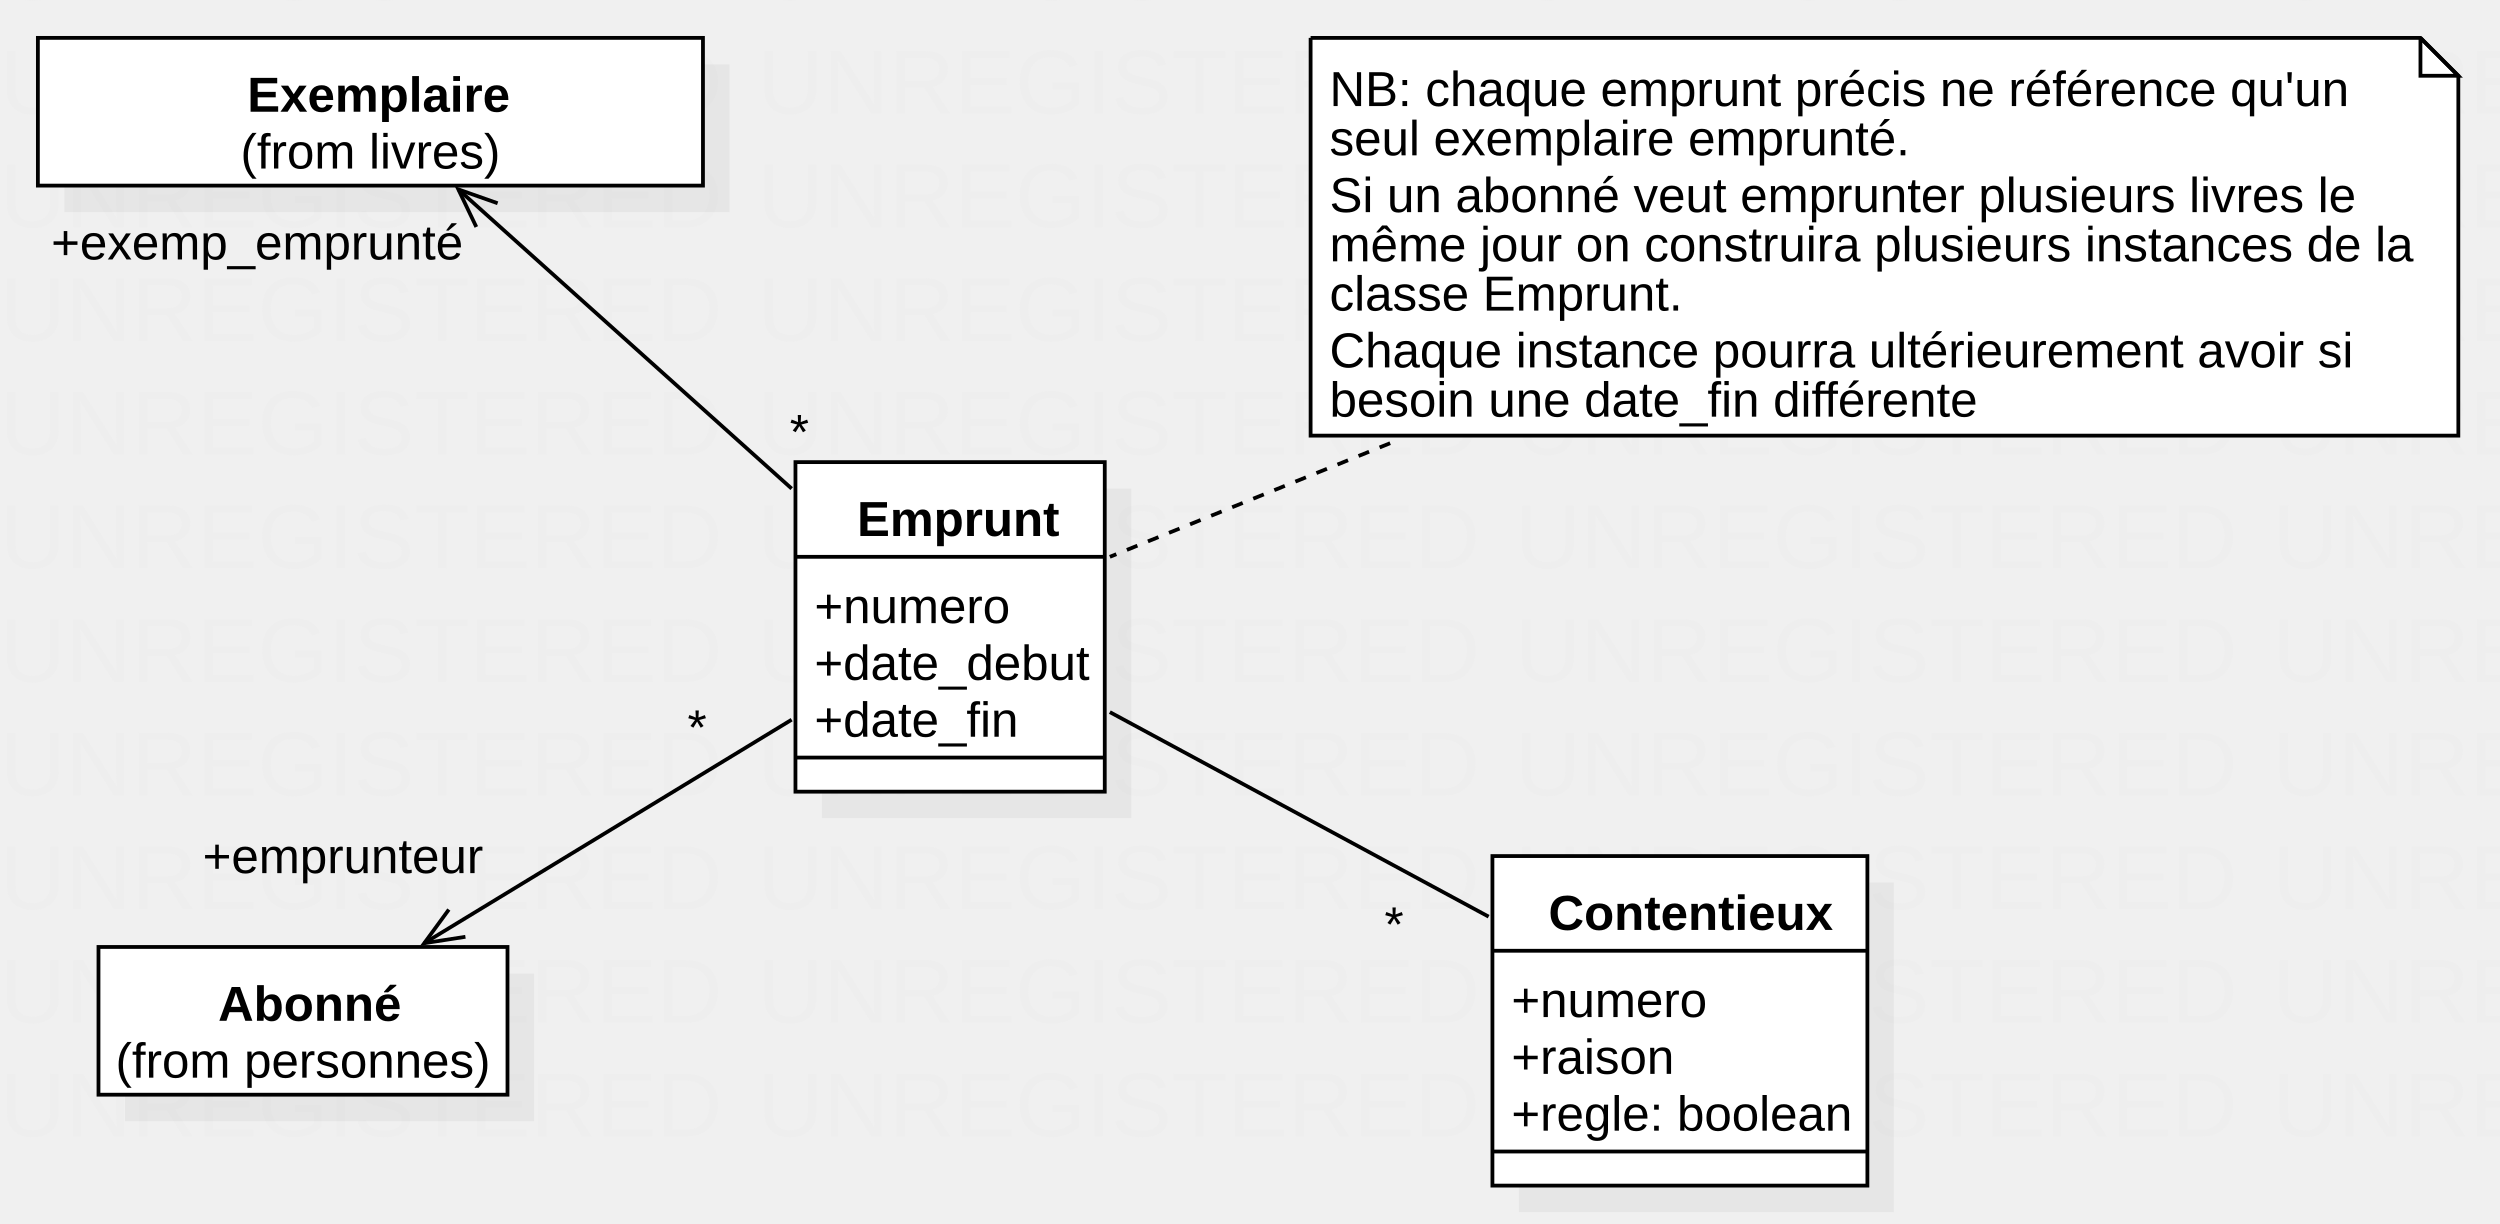
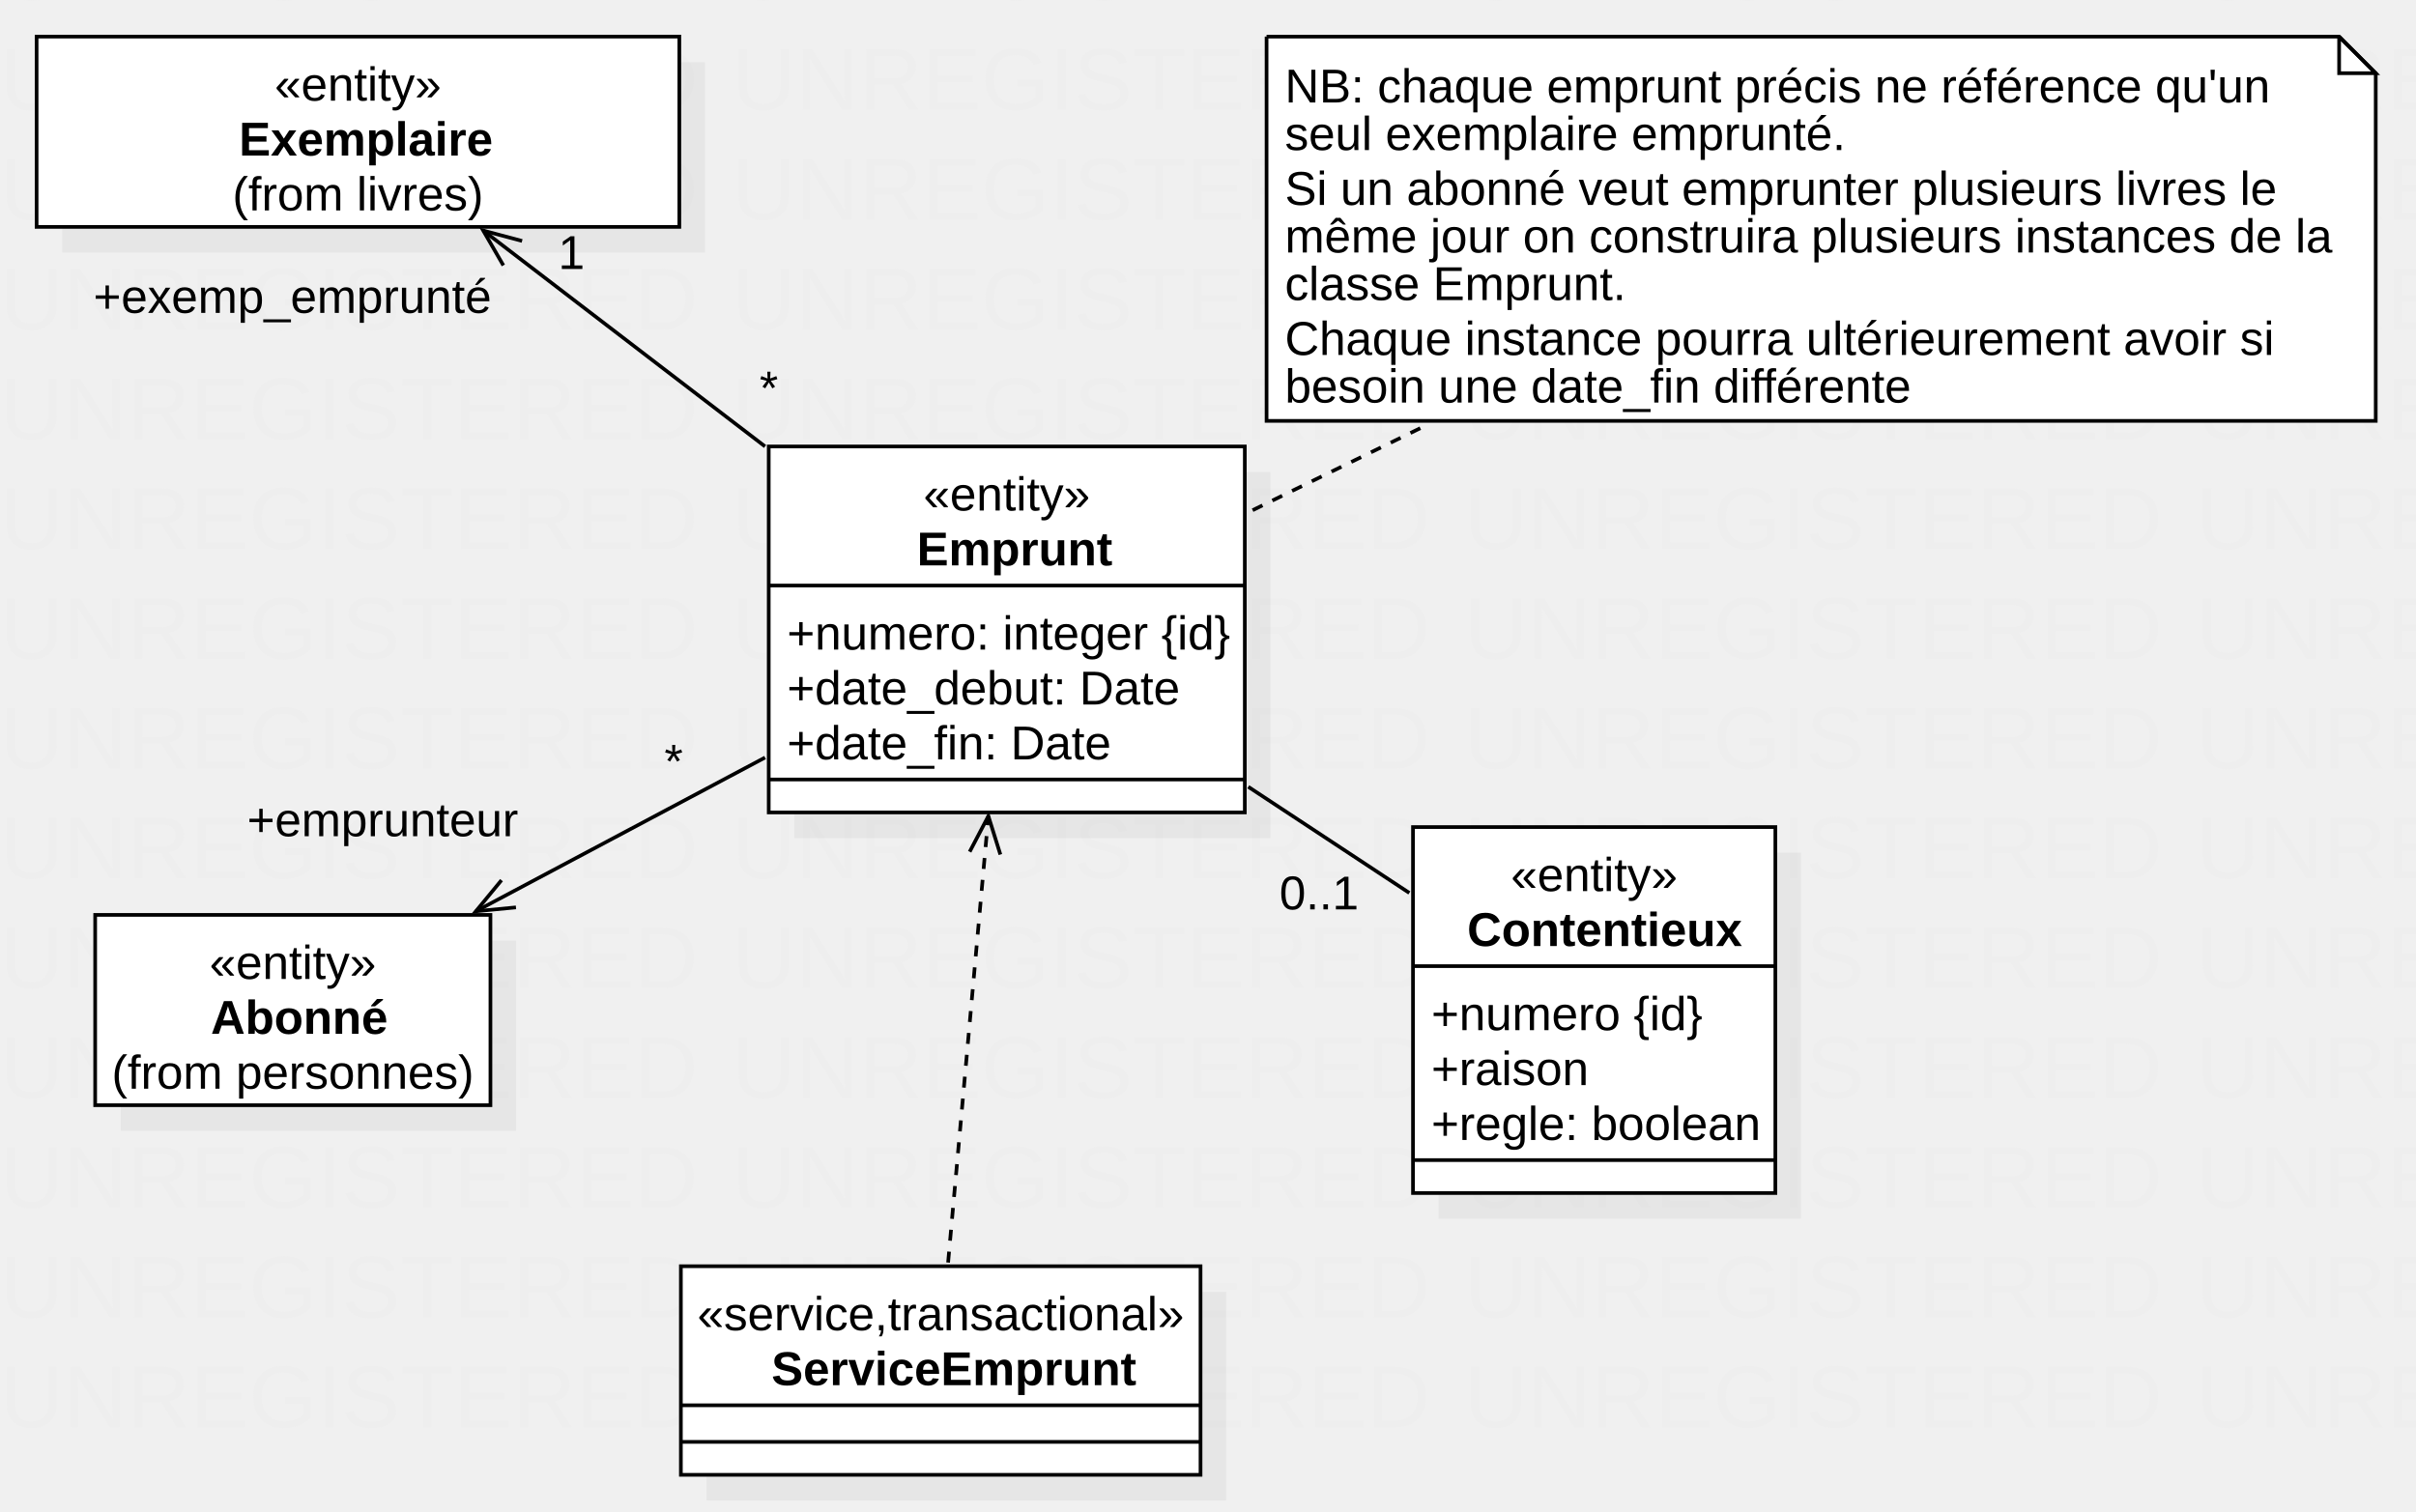
- <svg xmlns="http://www.w3.org/2000/svg" version="1.1" width="660" height="323">
+ <svg xmlns="http://www.w3.org/2000/svg" version="1.1" width="660" height="413">
  <defs />
  <g>
    <text fill="#eeeeee" stroke="none" font-family="Arial" font-size="24px" font-style="normal" font-weight="normal" text-decoration="none" x="0" y="0">UNREGISTERED</text>
    <text fill="#eeeeee" stroke="none" font-family="Arial" font-size="24px" font-style="normal" font-weight="normal" text-decoration="none" x="0" y="30">UNREGISTERED</text>
    <text fill="#eeeeee" stroke="none" font-family="Arial" font-size="24px" font-style="normal" font-weight="normal" text-decoration="none" x="0" y="60">UNREGISTERED</text>
    <text fill="#eeeeee" stroke="none" font-family="Arial" font-size="24px" font-style="normal" font-weight="normal" text-decoration="none" x="0" y="90">UNREGISTERED</text>
    <text fill="#eeeeee" stroke="none" font-family="Arial" font-size="24px" font-style="normal" font-weight="normal" text-decoration="none" x="0" y="120">UNREGISTERED</text>
    <text fill="#eeeeee" stroke="none" font-family="Arial" font-size="24px" font-style="normal" font-weight="normal" text-decoration="none" x="0" y="150">UNREGISTERED</text>
    <text fill="#eeeeee" stroke="none" font-family="Arial" font-size="24px" font-style="normal" font-weight="normal" text-decoration="none" x="0" y="180">UNREGISTERED</text>
    <text fill="#eeeeee" stroke="none" font-family="Arial" font-size="24px" font-style="normal" font-weight="normal" text-decoration="none" x="0" y="210">UNREGISTERED</text>
    <text fill="#eeeeee" stroke="none" font-family="Arial" font-size="24px" font-style="normal" font-weight="normal" text-decoration="none" x="0" y="240">UNREGISTERED</text>
    <text fill="#eeeeee" stroke="none" font-family="Arial" font-size="24px" font-style="normal" font-weight="normal" text-decoration="none" x="0" y="270">UNREGISTERED</text>
    <text fill="#eeeeee" stroke="none" font-family="Arial" font-size="24px" font-style="normal" font-weight="normal" text-decoration="none" x="0" y="300">UNREGISTERED</text>
+     <text fill="#eeeeee" stroke="none" font-family="Arial" font-size="24px" font-style="normal" font-weight="normal" text-decoration="none" x="0" y="330">UNREGISTERED</text>
+     <text fill="#eeeeee" stroke="none" font-family="Arial" font-size="24px" font-style="normal" font-weight="normal" text-decoration="none" x="0" y="360">UNREGISTERED</text>
+     <text fill="#eeeeee" stroke="none" font-family="Arial" font-size="24px" font-style="normal" font-weight="normal" text-decoration="none" x="0" y="390">UNREGISTERED</text>
    <text fill="#eeeeee" stroke="none" font-family="Arial" font-size="24px" font-style="normal" font-weight="normal" text-decoration="none" x="200" y="0">UNREGISTERED</text>
    <text fill="#eeeeee" stroke="none" font-family="Arial" font-size="24px" font-style="normal" font-weight="normal" text-decoration="none" x="200" y="30">UNREGISTERED</text>
    <text fill="#eeeeee" stroke="none" font-family="Arial" font-size="24px" font-style="normal" font-weight="normal" text-decoration="none" x="200" y="60">UNREGISTERED</text>
    <text fill="#eeeeee" stroke="none" font-family="Arial" font-size="24px" font-style="normal" font-weight="normal" text-decoration="none" x="200" y="90">UNREGISTERED</text>
    <text fill="#eeeeee" stroke="none" font-family="Arial" font-size="24px" font-style="normal" font-weight="normal" text-decoration="none" x="200" y="120">UNREGISTERED</text>
    <text fill="#eeeeee" stroke="none" font-family="Arial" font-size="24px" font-style="normal" font-weight="normal" text-decoration="none" x="200" y="150">UNREGISTERED</text>
    <text fill="#eeeeee" stroke="none" font-family="Arial" font-size="24px" font-style="normal" font-weight="normal" text-decoration="none" x="200" y="180">UNREGISTERED</text>
    <text fill="#eeeeee" stroke="none" font-family="Arial" font-size="24px" font-style="normal" font-weight="normal" text-decoration="none" x="200" y="210">UNREGISTERED</text>
    <text fill="#eeeeee" stroke="none" font-family="Arial" font-size="24px" font-style="normal" font-weight="normal" text-decoration="none" x="200" y="240">UNREGISTERED</text>
    <text fill="#eeeeee" stroke="none" font-family="Arial" font-size="24px" font-style="normal" font-weight="normal" text-decoration="none" x="200" y="270">UNREGISTERED</text>
    <text fill="#eeeeee" stroke="none" font-family="Arial" font-size="24px" font-style="normal" font-weight="normal" text-decoration="none" x="200" y="300">UNREGISTERED</text>
+     <text fill="#eeeeee" stroke="none" font-family="Arial" font-size="24px" font-style="normal" font-weight="normal" text-decoration="none" x="200" y="330">UNREGISTERED</text>
+     <text fill="#eeeeee" stroke="none" font-family="Arial" font-size="24px" font-style="normal" font-weight="normal" text-decoration="none" x="200" y="360">UNREGISTERED</text>
+     <text fill="#eeeeee" stroke="none" font-family="Arial" font-size="24px" font-style="normal" font-weight="normal" text-decoration="none" x="200" y="390">UNREGISTERED</text>
    <text fill="#eeeeee" stroke="none" font-family="Arial" font-size="24px" font-style="normal" font-weight="normal" text-decoration="none" x="400" y="0">UNREGISTERED</text>
    <text fill="#eeeeee" stroke="none" font-family="Arial" font-size="24px" font-style="normal" font-weight="normal" text-decoration="none" x="400" y="30">UNREGISTERED</text>
    <text fill="#eeeeee" stroke="none" font-family="Arial" font-size="24px" font-style="normal" font-weight="normal" text-decoration="none" x="400" y="60">UNREGISTERED</text>
    <text fill="#eeeeee" stroke="none" font-family="Arial" font-size="24px" font-style="normal" font-weight="normal" text-decoration="none" x="400" y="90">UNREGISTERED</text>
    <text fill="#eeeeee" stroke="none" font-family="Arial" font-size="24px" font-style="normal" font-weight="normal" text-decoration="none" x="400" y="120">UNREGISTERED</text>
    <text fill="#eeeeee" stroke="none" font-family="Arial" font-size="24px" font-style="normal" font-weight="normal" text-decoration="none" x="400" y="150">UNREGISTERED</text>
    <text fill="#eeeeee" stroke="none" font-family="Arial" font-size="24px" font-style="normal" font-weight="normal" text-decoration="none" x="400" y="180">UNREGISTERED</text>
    <text fill="#eeeeee" stroke="none" font-family="Arial" font-size="24px" font-style="normal" font-weight="normal" text-decoration="none" x="400" y="210">UNREGISTERED</text>
    <text fill="#eeeeee" stroke="none" font-family="Arial" font-size="24px" font-style="normal" font-weight="normal" text-decoration="none" x="400" y="240">UNREGISTERED</text>
    <text fill="#eeeeee" stroke="none" font-family="Arial" font-size="24px" font-style="normal" font-weight="normal" text-decoration="none" x="400" y="270">UNREGISTERED</text>
    <text fill="#eeeeee" stroke="none" font-family="Arial" font-size="24px" font-style="normal" font-weight="normal" text-decoration="none" x="400" y="300">UNREGISTERED</text>
+     <text fill="#eeeeee" stroke="none" font-family="Arial" font-size="24px" font-style="normal" font-weight="normal" text-decoration="none" x="400" y="330">UNREGISTERED</text>
+     <text fill="#eeeeee" stroke="none" font-family="Arial" font-size="24px" font-style="normal" font-weight="normal" text-decoration="none" x="400" y="360">UNREGISTERED</text>
+     <text fill="#eeeeee" stroke="none" font-family="Arial" font-size="24px" font-style="normal" font-weight="normal" text-decoration="none" x="400" y="390">UNREGISTERED</text>
    <text fill="#eeeeee" stroke="none" font-family="Arial" font-size="24px" font-style="normal" font-weight="normal" text-decoration="none" x="600" y="0">UNREGISTERED</text>
    <text fill="#eeeeee" stroke="none" font-family="Arial" font-size="24px" font-style="normal" font-weight="normal" text-decoration="none" x="600" y="30">UNREGISTERED</text>
    <text fill="#eeeeee" stroke="none" font-family="Arial" font-size="24px" font-style="normal" font-weight="normal" text-decoration="none" x="600" y="60">UNREGISTERED</text>
    <text fill="#eeeeee" stroke="none" font-family="Arial" font-size="24px" font-style="normal" font-weight="normal" text-decoration="none" x="600" y="90">UNREGISTERED</text>
    <text fill="#eeeeee" stroke="none" font-family="Arial" font-size="24px" font-style="normal" font-weight="normal" text-decoration="none" x="600" y="120">UNREGISTERED</text>
    <text fill="#eeeeee" stroke="none" font-family="Arial" font-size="24px" font-style="normal" font-weight="normal" text-decoration="none" x="600" y="150">UNREGISTERED</text>
    <text fill="#eeeeee" stroke="none" font-family="Arial" font-size="24px" font-style="normal" font-weight="normal" text-decoration="none" x="600" y="180">UNREGISTERED</text>
    <text fill="#eeeeee" stroke="none" font-family="Arial" font-size="24px" font-style="normal" font-weight="normal" text-decoration="none" x="600" y="210">UNREGISTERED</text>
    <text fill="#eeeeee" stroke="none" font-family="Arial" font-size="24px" font-style="normal" font-weight="normal" text-decoration="none" x="600" y="240">UNREGISTERED</text>
    <text fill="#eeeeee" stroke="none" font-family="Arial" font-size="24px" font-style="normal" font-weight="normal" text-decoration="none" x="600" y="270">UNREGISTERED</text>
    <text fill="#eeeeee" stroke="none" font-family="Arial" font-size="24px" font-style="normal" font-weight="normal" text-decoration="none" x="600" y="300">UNREGISTERED</text>
-     <g transform="translate(-6,-54) scale(1,1)">
-       <rect fill="#C0C0C0" stroke="none" x="223" y="183" width="81.655" height="87" opacity="0.2" />
-     </g>
-     <g transform="translate(-6,-54) scale(1,1)">
-       <rect fill="#ffffff" stroke="none" x="216" y="176" width="81.655" height="87" />
-     </g>
-     <g transform="translate(-6,-54) scale(1,1)">
-       <path fill="none" stroke="#000000" d="M 216 176 L 297.655 176 L 297.655 263 L 216 263 L 216 176 Z Z" stroke-miterlimit="10" />
-     </g>
-     <g transform="translate(-6,-54) scale(1,1)">
-       <path fill="none" stroke="#000000" d="M 216 201 L 297.655 201" stroke-miterlimit="10" />
-     </g>
-     <g transform="translate(-6,-54) scale(1,1)">
-       <path fill="none" stroke="#000000" d="M 216 254 L 297.655 254" stroke-miterlimit="10" />
-     </g>
-     <g transform="translate(-6,-54) scale(1,1)">
-       <g>
-         <path fill="none" stroke="none" />
-         <text fill="#000000" stroke="none" font-family="Arial" font-size="13px" font-style="normal" font-weight="bold" text-decoration="none" x="232.262" y="195.5">Emprunt</text>
-       </g>
-     </g>
-     <g transform="translate(-6,-54) scale(1,1)">
-       <g>
-         <path fill="none" stroke="none" />
-         <text fill="#000000" stroke="none" font-family="Arial" font-size="13px" font-style="normal" font-weight="normal" text-decoration="none" x="221" y="218.5">+numero</text>
-       </g>
-     </g>
-     <g transform="translate(-6,-54) scale(1,1)">
-       <g>
-         <path fill="none" stroke="none" />
-         <text fill="#000000" stroke="none" font-family="Arial" font-size="13px" font-style="normal" font-weight="normal" text-decoration="none" x="221" y="233.5">+date_debut</text>
-       </g>
-     </g>
-     <g transform="translate(-6,-54) scale(1,1)">
-       <g>
-         <path fill="none" stroke="none" />
-         <text fill="#000000" stroke="none" font-family="Arial" font-size="13px" font-style="normal" font-weight="normal" text-decoration="none" x="221" y="248.5">+date_fin</text>
-       </g>
-     </g>
-     <g transform="translate(-6,-54) scale(1,1)">
-       <rect fill="#C0C0C0" stroke="none" x="407" y="287" width="98.991" height="87" opacity="0.2" />
-     </g>
-     <g transform="translate(-6,-54) scale(1,1)">
-       <rect fill="#ffffff" stroke="none" x="400" y="280" width="98.991" height="87" />
-     </g>
-     <g transform="translate(-6,-54) scale(1,1)">
-       <path fill="none" stroke="#000000" d="M 400 280 L 498.991 280 L 498.991 367 L 400 367 L 400 280 Z Z" stroke-miterlimit="10" />
-     </g>
-     <g transform="translate(-6,-54) scale(1,1)">
-       <path fill="none" stroke="#000000" d="M 400 305 L 498.991 305" stroke-miterlimit="10" />
-     </g>
-     <g transform="translate(-6,-54) scale(1,1)">
-       <path fill="none" stroke="#000000" d="M 400 358 L 498.991 358" stroke-miterlimit="10" />
-     </g>
-     <g transform="translate(-6,-54) scale(1,1)">
-       <g>
-         <path fill="none" stroke="none" />
-         <text fill="#000000" stroke="none" font-family="Arial" font-size="13px" font-style="normal" font-weight="bold" text-decoration="none" x="414.805" y="299.5">Contentieux</text>
-       </g>
-     </g>
-     <g transform="translate(-6,-54) scale(1,1)">
-       <g>
-         <path fill="none" stroke="none" />
-         <text fill="#000000" stroke="none" font-family="Arial" font-size="13px" font-style="normal" font-weight="normal" text-decoration="none" x="405" y="322.5">+numero</text>
-       </g>
-     </g>
-     <g transform="translate(-6,-54) scale(1,1)">
-       <g>
-         <path fill="none" stroke="none" />
-         <text fill="#000000" stroke="none" font-family="Arial" font-size="13px" font-style="normal" font-weight="normal" text-decoration="none" x="405" y="337.5">+raison</text>
-       </g>
-     </g>
-     <g transform="translate(-6,-54) scale(1,1)">
-       <g>
-         <path fill="none" stroke="none" />
-         <text fill="#000000" stroke="none" font-family="Arial" font-size="13px" font-style="normal" font-weight="normal" text-decoration="none" x="405" y="352.5">+regle: boolean</text>
-       </g>
-     </g>
-     <g transform="translate(-6,-54) scale(1,1)">
-       <rect fill="#C0C0C0" stroke="none" x="39" y="311" width="107.979" height="39" opacity="0.2" />
-     </g>
-     <g transform="translate(-6,-54) scale(1,1)">
-       <rect fill="#ffffff" stroke="none" x="32" y="304" width="107.979" height="39" />
-     </g>
-     <g transform="translate(-6,-54) scale(1,1)">
-       <path fill="none" stroke="#000000" d="M 32 304 L 139.979 304 L 139.979 343 L 32 343 L 32 304 Z Z" stroke-miterlimit="10" />
-     </g>
-     <g transform="translate(-6,-54) scale(1,1)">
-       <g>
-         <path fill="none" stroke="none" />
-         <text fill="#000000" stroke="none" font-family="Arial" font-size="13px" font-style="normal" font-weight="bold" text-decoration="none" x="63.579" y="323.5">Abonné</text>
-       </g>
-     </g>
-     <g transform="translate(-6,-54) scale(1,1)">
-       <g>
-         <path fill="none" stroke="none" />
-         <text fill="#000000" stroke="none" font-family="Arial" font-size="13px" font-style="normal" font-weight="normal" text-decoration="none" x="36.5" y="338.5">(from personnes)</text>
-       </g>
-     </g>
-     <g transform="translate(-6,-54) scale(1,1)">
-       <path fill="none" stroke="#000000" d="M 215 244 L 118 303" stroke-miterlimit="10" />
-     </g>
-     <g transform="translate(-6,-54) scale(1,1)">
-       <path fill="none" stroke="#000000" d="M 124.495 294.122 L 118 303 L 128.87 301.315" stroke-miterlimit="10" />
-     </g>
-     <g transform="translate(-6,-54) scale(1,1)">
-       <g>
-         <path fill="none" stroke="none" />
-         <text fill="#000000" stroke="none" font-family="Arial" font-size="13px" font-style="normal" font-weight="normal" text-decoration="none" x="187.5" y="250.5">*</text>
-       </g>
-     </g>
-     <g transform="translate(-6,-54) scale(1,1)">
-       <g>
-         <path fill="none" stroke="none" />
-         <text fill="#000000" stroke="none" font-family="Arial" font-size="13px" font-style="normal" font-weight="normal" text-decoration="none" x="59.5" y="284.5">+emprunteur</text>
-       </g>
-     </g>
-     <g transform="translate(-6,-54) scale(1,1)">
-       <rect fill="#C0C0C0" stroke="none" x="23" y="71" width="175.582" height="39" opacity="0.2" />
-     </g>
-     <g transform="translate(-6,-54) scale(1,1)">
-       <rect fill="#ffffff" stroke="none" x="16" y="64" width="175.582" height="39" />
-     </g>
-     <g transform="translate(-6,-54) scale(1,1)">
-       <path fill="none" stroke="#000000" d="M 16 64 L 191.582 64 L 191.582 103 L 16 103 L 16 64 Z Z" stroke-miterlimit="10" />
-     </g>
-     <g transform="translate(-6,-54) scale(1,1)">
-       <g>
-         <path fill="none" stroke="none" />
-         <text fill="#000000" stroke="none" font-family="Arial" font-size="13px" font-style="normal" font-weight="bold" text-decoration="none" x="71.278" y="83.5">Exemplaire</text>
-       </g>
-     </g>
-     <g transform="translate(-6,-54) scale(1,1)">
-       <g>
-         <path fill="none" stroke="none" />
-         <text fill="#000000" stroke="none" font-family="Arial" font-size="13px" font-style="normal" font-weight="normal" text-decoration="none" x="69.488" y="98.5">(from livres)</text>
-       </g>
-     </g>
-     <g transform="translate(-6,-54) scale(1,1)">
-       <path fill="none" stroke="#000000" d="M 215 183 L 127 104" stroke-miterlimit="10" />
-     </g>
-     <g transform="translate(-6,-54) scale(1,1)">
-       <path fill="none" stroke="#000000" d="M 137.374 107.657 L 127 104 L 131.75 113.921" stroke-miterlimit="10" />
-     </g>
-     <g transform="translate(-6,-54) scale(1,1)">
-       <g>
-         <path fill="none" stroke="none" />
-         <text fill="#000000" stroke="none" font-family="Arial" font-size="13px" font-style="normal" font-weight="normal" text-decoration="none" x="214.5" y="172.5">*</text>
-       </g>
-     </g>
-     <g transform="translate(-6,-54) scale(1,1)">
-       <g>
-         <path fill="none" stroke="none" />
-         <text fill="#000000" stroke="none" font-family="Arial" font-size="13px" font-style="normal" font-weight="normal" text-decoration="none" x="19.5" y="122.5">+exemp_emprunté</text>
-       </g>
-     </g>
-     <g transform="translate(-6,-54) scale(1,1)">
-       <path fill="none" stroke="#000000" d="M 299 242 L 399 296" stroke-miterlimit="10" />
-     </g>
-     <g transform="translate(-6,-54) scale(1,1)">
-       <g>
-         <path fill="none" stroke="none" />
-         <text fill="#000000" stroke="none" font-family="Arial" font-size="13px" font-style="normal" font-weight="normal" text-decoration="none" x="371.5" y="302.5">*</text>
+     <text fill="#eeeeee" stroke="none" font-family="Arial" font-size="24px" font-style="normal" font-weight="normal" text-decoration="none" x="600" y="330">UNREGISTERED</text>
+     <text fill="#eeeeee" stroke="none" font-family="Arial" font-size="24px" font-style="normal" font-weight="normal" text-decoration="none" x="600" y="360">UNREGISTERED</text>
+     <text fill="#eeeeee" stroke="none" font-family="Arial" font-size="24px" font-style="normal" font-weight="normal" text-decoration="none" x="600" y="390">UNREGISTERED</text>
+     <g transform="translate(-6,-54) scale(1,1)">
+       <rect fill="#C0C0C0" stroke="none" x="223" y="183" width="130.056" height="100" opacity="0.2" />
+     </g>
+     <g transform="translate(-6,-54) scale(1,1)">
+       <rect fill="#ffffff" stroke="none" x="216" y="176" width="130.056" height="100" />
+     </g>
+     <g transform="translate(-6,-54) scale(1,1)">
+       <path fill="none" stroke="#000000" d="M 216 176 L 346.056 176 L 346.056 276 L 216 276 L 216 176 Z Z" stroke-miterlimit="10" />
+     </g>
+     <g transform="translate(-6,-54) scale(1,1)">
+       <path fill="none" stroke="#000000" d="M 216 214 L 346.056 214" stroke-miterlimit="10" />
+     </g>
+     <g transform="translate(-6,-54) scale(1,1)">
+       <path fill="none" stroke="#000000" d="M 216 267 L 346.056 267" stroke-miterlimit="10" />
+     </g>
+     <g transform="translate(-6,-54) scale(1,1)">
+       <g>
+         <path fill="none" stroke="none" />
+         <text fill="#000000" stroke="none" font-family="Arial" font-size="13px" font-style="normal" font-weight="normal" text-decoration="none" x="258.262" y="193.5">«entity»</text>
+       </g>
+     </g>
+     <g transform="translate(-6,-54) scale(1,1)">
+       <g>
+         <path fill="none" stroke="none" />
+         <text fill="#000000" stroke="none" font-family="Arial" font-size="13px" font-style="normal" font-weight="bold" text-decoration="none" x="256.463" y="208.5">Emprunt</text>
+       </g>
+     </g>
+     <g transform="translate(-6,-54) scale(1,1)">
+       <g>
+         <path fill="none" stroke="none" />
+         <text fill="#000000" stroke="none" font-family="Arial" font-size="13px" font-style="normal" font-weight="normal" text-decoration="none" x="221" y="231.5">+numero: integer {id}</text>
+       </g>
+     </g>
+     <g transform="translate(-6,-54) scale(1,1)">
+       <g>
+         <path fill="none" stroke="none" />
+         <text fill="#000000" stroke="none" font-family="Arial" font-size="13px" font-style="normal" font-weight="normal" text-decoration="none" x="221" y="246.5">+date_debut: Date</text>
+       </g>
+     </g>
+     <g transform="translate(-6,-54) scale(1,1)">
+       <g>
+         <path fill="none" stroke="none" />
+         <text fill="#000000" stroke="none" font-family="Arial" font-size="13px" font-style="normal" font-weight="normal" text-decoration="none" x="221" y="261.5">+date_fin: Date</text>
+       </g>
+     </g>
+     <g transform="translate(-6,-54) scale(1,1)">
+       <rect fill="#C0C0C0" stroke="none" x="399" y="287" width="98.991" height="100" opacity="0.2" />
+     </g>
+     <g transform="translate(-6,-54) scale(1,1)">
+       <rect fill="#ffffff" stroke="none" x="392" y="280" width="98.991" height="100" />
+     </g>
+     <g transform="translate(-6,-54) scale(1,1)">
+       <path fill="none" stroke="#000000" d="M 392 280 L 490.991 280 L 490.991 380 L 392 380 L 392 280 Z Z" stroke-miterlimit="10" />
+     </g>
+     <g transform="translate(-6,-54) scale(1,1)">
+       <path fill="none" stroke="#000000" d="M 392 318 L 490.991 318" stroke-miterlimit="10" />
+     </g>
+     <g transform="translate(-6,-54) scale(1,1)">
+       <path fill="none" stroke="#000000" d="M 392 371 L 490.991 371" stroke-miterlimit="10" />
+     </g>
+     <g transform="translate(-6,-54) scale(1,1)">
+       <g>
+         <path fill="none" stroke="none" />
+         <text fill="#000000" stroke="none" font-family="Arial" font-size="13px" font-style="normal" font-weight="normal" text-decoration="none" x="418.729" y="297.5">«entity»</text>
+       </g>
+     </g>
+     <g transform="translate(-6,-54) scale(1,1)">
+       <g>
+         <path fill="none" stroke="none" />
+         <text fill="#000000" stroke="none" font-family="Arial" font-size="13px" font-style="normal" font-weight="bold" text-decoration="none" x="406.805" y="312.5">Contentieux</text>
+       </g>
+     </g>
+     <g transform="translate(-6,-54) scale(1,1)">
+       <g>
+         <path fill="none" stroke="none" />
+         <text fill="#000000" stroke="none" font-family="Arial" font-size="13px" font-style="normal" font-weight="normal" text-decoration="none" x="397" y="335.5">+numero {id}</text>
+       </g>
+     </g>
+     <g transform="translate(-6,-54) scale(1,1)">
+       <g>
+         <path fill="none" stroke="none" />
+         <text fill="#000000" stroke="none" font-family="Arial" font-size="13px" font-style="normal" font-weight="normal" text-decoration="none" x="397" y="350.5">+raison</text>
+       </g>
+     </g>
+     <g transform="translate(-6,-54) scale(1,1)">
+       <g>
+         <path fill="none" stroke="none" />
+         <text fill="#000000" stroke="none" font-family="Arial" font-size="13px" font-style="normal" font-weight="normal" text-decoration="none" x="397" y="365.5">+regle: boolean</text>
+       </g>
+     </g>
+     <g transform="translate(-6,-54) scale(1,1)">
+       <rect fill="#C0C0C0" stroke="none" x="39" y="311" width="107.979" height="52" opacity="0.2" />
+     </g>
+     <g transform="translate(-6,-54) scale(1,1)">
+       <rect fill="#ffffff" stroke="none" x="32" y="304" width="107.979" height="52" />
+     </g>
+     <g transform="translate(-6,-54) scale(1,1)">
+       <path fill="none" stroke="#000000" d="M 32 304 L 139.979 304 L 139.979 356 L 32 356 L 32 304 Z Z" stroke-miterlimit="10" />
+     </g>
+     <g transform="translate(-6,-54) scale(1,1)">
+       <g>
+         <path fill="none" stroke="none" />
+         <text fill="#000000" stroke="none" font-family="Arial" font-size="13px" font-style="normal" font-weight="normal" text-decoration="none" x="63.224" y="321.5">«entity»</text>
+       </g>
+     </g>
+     <g transform="translate(-6,-54) scale(1,1)">
+       <g>
+         <path fill="none" stroke="none" />
+         <text fill="#000000" stroke="none" font-family="Arial" font-size="13px" font-style="normal" font-weight="bold" text-decoration="none" x="63.579" y="336.5">Abonné</text>
+       </g>
+     </g>
+     <g transform="translate(-6,-54) scale(1,1)">
+       <g>
+         <path fill="none" stroke="none" />
+         <text fill="#000000" stroke="none" font-family="Arial" font-size="13px" font-style="normal" font-weight="normal" text-decoration="none" x="36.5" y="351.5">(from personnes)</text>
+       </g>
+     </g>
+     <g transform="translate(-6,-54) scale(1,1)">
+       <rect fill="#C0C0C0" stroke="none" x="23" y="71" width="175.582" height="52" opacity="0.2" />
+     </g>
+     <g transform="translate(-6,-54) scale(1,1)">
+       <rect fill="#ffffff" stroke="none" x="16" y="64" width="175.582" height="52" />
+     </g>
+     <g transform="translate(-6,-54) scale(1,1)">
+       <path fill="none" stroke="#000000" d="M 16 64 L 191.582 64 L 191.582 116 L 16 116 L 16 64 Z Z" stroke-miterlimit="10" />
+     </g>
+     <g transform="translate(-6,-54) scale(1,1)">
+       <g>
+         <path fill="none" stroke="none" />
+         <text fill="#000000" stroke="none" font-family="Arial" font-size="13px" font-style="normal" font-weight="normal" text-decoration="none" x="81.025" y="81.5">«entity»</text>
+       </g>
+     </g>
+     <g transform="translate(-6,-54) scale(1,1)">
+       <g>
+         <path fill="none" stroke="none" />
+         <text fill="#000000" stroke="none" font-family="Arial" font-size="13px" font-style="normal" font-weight="bold" text-decoration="none" x="71.278" y="96.5">Exemplaire</text>
+       </g>
+     </g>
+     <g transform="translate(-6,-54) scale(1,1)">
+       <g>
+         <path fill="none" stroke="none" />
+         <text fill="#000000" stroke="none" font-family="Arial" font-size="13px" font-style="normal" font-weight="normal" text-decoration="none" x="69.488" y="111.5">(from livres)</text>
+       </g>
+     </g>
+     <g transform="translate(-6,-54) scale(1,1)">
+       <path fill="none" stroke="#000000" d="M 215 176 L 138 117" stroke-miterlimit="10" />
+     </g>
+     <g transform="translate(-6,-54) scale(1,1)">
+       <path fill="none" stroke="#000000" d="M 148.627 119.84 L 138 117 L 143.507 126.522" stroke-miterlimit="10" />
+     </g>
+     <g transform="translate(-6,-54) scale(1,1)">
+       <g>
+         <path fill="none" stroke="none" />
+         <text fill="#000000" stroke="none" font-family="Arial" font-size="13px" font-style="normal" font-weight="normal" text-decoration="none" x="213.5" y="164.5">*</text>
+       </g>
+     </g>
+     <g transform="translate(-6,-54) scale(1,1)">
+       <g>
+         <path fill="none" stroke="none" />
+         <text fill="#000000" stroke="none" font-family="Arial" font-size="13px" font-style="normal" font-weight="normal" text-decoration="none" x="31.5" y="139.5">+exemp_emprunté</text>
+       </g>
+     </g>
+     <g transform="translate(-6,-54) scale(1,1)">
+       <g>
+         <path fill="none" stroke="none" />
+         <text fill="#000000" stroke="none" font-family="Arial" font-size="13px" font-style="normal" font-weight="normal" text-decoration="none" x="158.5" y="127.5">1</text>
+       </g>
+     </g>
+     <g transform="translate(-6,-54) scale(1,1)">
+       <path fill="none" stroke="#000000" d="M 347 269 L 391 298" stroke-miterlimit="10" />
+     </g>
+     <g transform="translate(-6,-54) scale(1,1)">
+       <g>
+         <path fill="none" stroke="none" />
+         <text fill="#000000" stroke="none" font-family="Arial" font-size="13px" font-style="normal" font-weight="normal" text-decoration="none" x="355.5" y="302.5">0..1</text>
      </g>
    </g>
    <g transform="translate(-6,-54) scale(1,1)">
      <path fill="#ffffff" stroke="none" d="M 352 64 L 645 64 L 655 74 L 655 169 L 352 169 L 352 64" />
    </g>
    <g transform="translate(-6,-54) scale(1,1)">
      <path fill="none" stroke="#000000" d="M 352 64 L 645 64 L 655 74 L 655 169 L 352 169 L 352 64 L 352 64" stroke-miterlimit="10" />
    </g>
    <g transform="translate(-6,-54) scale(1,1)">
      <path fill="none" stroke="#000000" d="M 645 64 L 645 74 L 655 74 L 645 64" stroke-miterlimit="10" />
    </g>
    <g transform="translate(-6,-54) scale(1,1)">
      <g>
        <path fill="none" stroke="none" />
        <text fill="#000000" stroke="none" font-family="Arial" font-size="13px" font-style="normal" font-weight="normal" text-decoration="none" x="357" y="82">NB: chaque emprunt précis ne référence qu'un</text>
        <text fill="#000000" stroke="none" font-family="Arial" font-size="13px" font-style="normal" font-weight="normal" text-decoration="none" x="357" y="95">seul exemplaire emprunté.</text>
      </g>
    </g>
    <g transform="translate(-6,-54) scale(1,1)">
      <g>
        <path fill="none" stroke="none" />
        <text fill="#000000" stroke="none" font-family="Arial" font-size="13px" font-style="normal" font-weight="normal" text-decoration="none" x="357" y="110">Si un abonné veut emprunter plusieurs livres le</text>
        <text fill="#000000" stroke="none" font-family="Arial" font-size="13px" font-style="normal" font-weight="normal" text-decoration="none" x="357" y="123">même jour on construira plusieurs instances de la</text>
        <text fill="#000000" stroke="none" font-family="Arial" font-size="13px" font-style="normal" font-weight="normal" text-decoration="none" x="357" y="136">classe Emprunt.</text>
      </g>
    </g>
    <g transform="translate(-6,-54) scale(1,1)">
      <g>
        <path fill="none" stroke="none" />
        <text fill="#000000" stroke="none" font-family="Arial" font-size="13px" font-style="normal" font-weight="normal" text-decoration="none" x="357" y="151">Chaque instance pourra ultérieurement avoir si</text>
        <text fill="#000000" stroke="none" font-family="Arial" font-size="13px" font-style="normal" font-weight="normal" text-decoration="none" x="357" y="164">besoin une date_fin différente</text>
      </g>
    </g>
    <g transform="translate(-6,-54) scale(1,1)">
-       <path fill="none" stroke="#000000" d="M 373 171 L 299 201" stroke-miterlimit="10" stroke-dasharray="3" />
+       <path fill="none" stroke="#000000" d="M 394 171 L 347 194" stroke-miterlimit="10" stroke-dasharray="3" />
+     </g>
+     <g transform="translate(-6,-54) scale(1,1)">
+       <path fill="none" stroke="#000000" d="M 215 261 L 136 303" stroke-miterlimit="10" />
+     </g>
+     <g transform="translate(-6,-54) scale(1,1)">
+       <path fill="none" stroke="#000000" d="M 142.997 294.512 L 136 303 L 146.949 301.946" stroke-miterlimit="10" />
+     </g>
+     <g transform="translate(-6,-54) scale(1,1)">
+       <g>
+         <path fill="none" stroke="none" />
+         <text fill="#000000" stroke="none" font-family="Arial" font-size="13px" font-style="normal" font-weight="normal" text-decoration="none" x="187.5" y="266.5">*</text>
+       </g>
+     </g>
+     <g transform="translate(-6,-54) scale(1,1)">
+       <g>
+         <path fill="none" stroke="none" />
+         <text fill="#000000" stroke="none" font-family="Arial" font-size="13px" font-style="normal" font-weight="normal" text-decoration="none" x="73.5" y="282.5">+emprunteur</text>
+       </g>
+     </g>
+     <g transform="translate(-6,-54) scale(1,1)">
+       <rect fill="#C0C0C0" stroke="none" x="199" y="407" width="141.958" height="57" opacity="0.2" />
+     </g>
+     <g transform="translate(-6,-54) scale(1,1)">
+       <rect fill="#ffffff" stroke="none" x="192" y="400" width="141.958" height="57" />
+     </g>
+     <g transform="translate(-6,-54) scale(1,1)">
+       <path fill="none" stroke="#000000" d="M 192 400 L 333.958 400 L 333.958 457 L 192 457 L 192 400 Z Z" stroke-miterlimit="10" />
+     </g>
+     <g transform="translate(-6,-54) scale(1,1)">
+       <path fill="none" stroke="#000000" d="M 192 438 L 333.958 438" stroke-miterlimit="10" />
+     </g>
+     <g transform="translate(-6,-54) scale(1,1)">
+       <path fill="none" stroke="#000000" d="M 192 448 L 333.958 448" stroke-miterlimit="10" />
+     </g>
+     <g transform="translate(-6,-54) scale(1,1)">
+       <g>
+         <path fill="none" stroke="none" />
+         <text fill="#000000" stroke="none" font-family="Arial" font-size="13px" font-style="normal" font-weight="normal" text-decoration="none" x="196.5" y="417.5">«service,transactional»</text>
+       </g>
+     </g>
+     <g transform="translate(-6,-54) scale(1,1)">
+       <g>
+         <path fill="none" stroke="none" />
+         <text fill="#000000" stroke="none" font-family="Arial" font-size="13px" font-style="normal" font-weight="bold" text-decoration="none" x="216.74" y="432.5">ServiceEmprunt</text>
+       </g>
+     </g>
+     <g transform="translate(-6,-54) scale(1,1)">
+       <path fill="none" stroke="#000000" d="M 265 399 L 276 277" stroke-miterlimit="10" stroke-dasharray="3" />
+     </g>
+     <g transform="translate(-6,-54) scale(1,1)">
+       <path fill="none" stroke="#000000" d="M 279.28 287.5 L 276 277 L 270.895 286.744" stroke-miterlimit="10" />
    </g>
  </g>
</svg>
